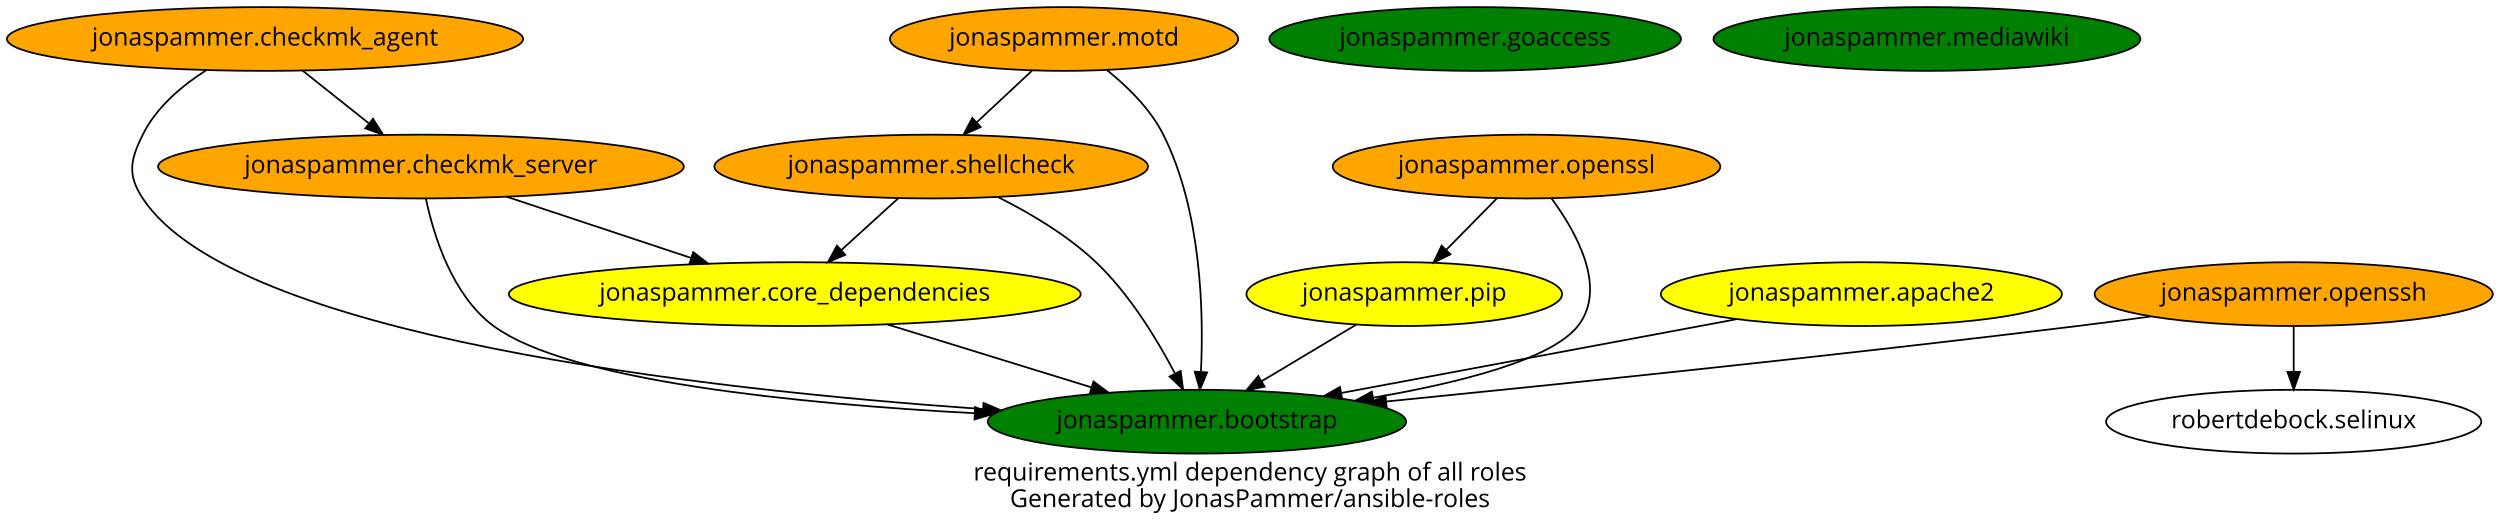
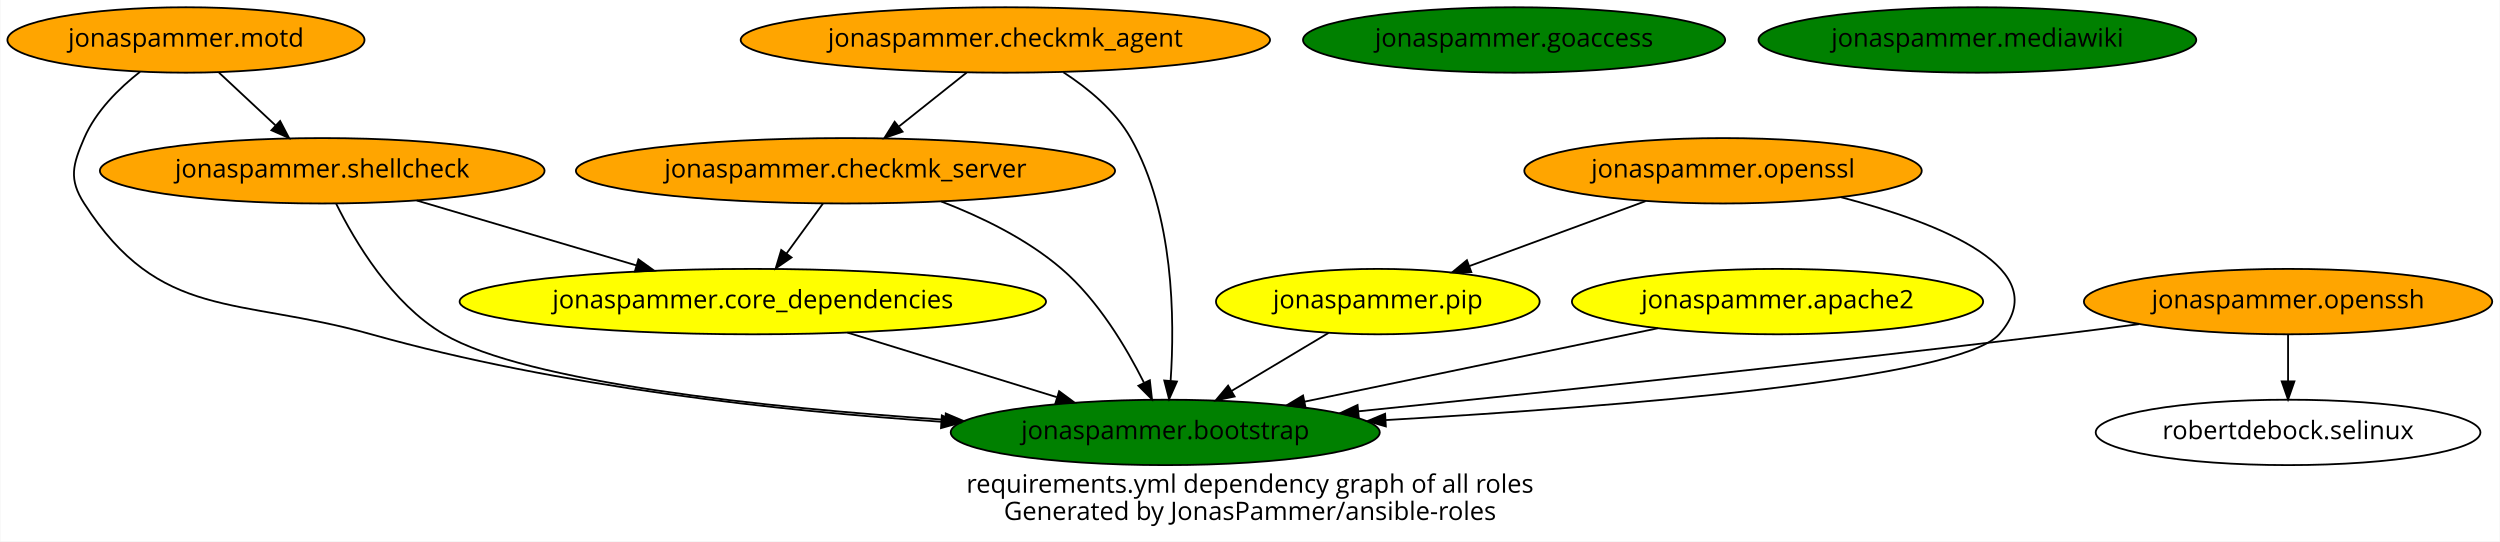
- <svg xmlns="http://www.w3.org/2000/svg" width="1411pt" height="298pt" viewBox="0.00 0.00 1411.03 298.00">
+ <svg xmlns="http://www.w3.org/2000/svg" width="1376pt" height="298pt" viewBox="0.00 0.00 1375.58 298.00">
  <g id="graph0" class="graph" transform="scale(1 1) rotate(0) translate(4 294)">
-     <polygon fill="white" stroke="transparent" points="-4,4 -4,-294 1407.03,-294 1407.03,4 -4,4" />
-     <text text-anchor="middle" x="701.51" y="-22.8" font-family="Open Sans" font-size="14.00">requirements.yml dependency graph of all roles </text>
-     <text text-anchor="middle" x="701.51" y="-7.8" font-family="Open Sans" font-size="14.00"> Generated by JonasPammer/ansible-roles</text>
+     <polygon fill="white" stroke="transparent" points="-4,4 -4,-294 1371.58,-294 1371.58,4 -4,4" />
+     <text text-anchor="middle" x="683.79" y="-22.8" font-family="Open Sans" font-size="14.00">requirements.yml dependency graph of all roles </text>
+     <text text-anchor="middle" x="683.79" y="-7.8" font-family="Open Sans" font-size="14.00"> Generated by JonasPammer/ansible-roles</text>
    <g id="node1" class="node">
-       <ellipse fill="yellow" stroke="black" cx="1046.59" cy="-128" rx="113.18" ry="18" />
-       <text text-anchor="middle" x="1046.59" y="-124.3" font-family="Open Sans" font-size="14.00">jonaspammer.apache2</text>
+       <ellipse fill="green" stroke="black" cx="637.14" cy="-56" rx="118.08" ry="18" />
+       <text text-anchor="middle" x="637.14" y="-52.3" font-family="Open Sans" font-size="14.00">jonaspammer.bootstrap</text>
    </g>
    <g id="node2" class="node">
-       <ellipse fill="green" stroke="black" cx="671.59" cy="-56" rx="118.08" ry="18" />
-       <text text-anchor="middle" x="671.59" y="-52.3" font-family="Open Sans" font-size="14.00">jonaspammer.bootstrap</text>
+       <ellipse fill="yellow" stroke="black" cx="410.14" cy="-128" rx="161.37" ry="18" />
+       <text text-anchor="middle" x="410.14" y="-124.3" font-family="Open Sans" font-size="14.00">jonaspammer.core_dependencies</text>
    </g>
    <g id="edge1" class="edge">
-       <path fill="none" stroke="black" d="M976.05,-113.83C912.69,-102.01 819.64,-84.64 753.11,-72.22" />
-       <polygon fill="black" stroke="black" points="753.55,-68.74 743.08,-70.35 752.27,-75.62 753.55,-68.74" />
+       <path fill="none" stroke="black" d="M462.22,-110.94C496.56,-100.35 541.63,-86.45 577.42,-75.42" />
+       <polygon fill="black" stroke="black" points="578.73,-78.68 587.25,-72.38 576.67,-71.99 578.73,-78.68" />
    </g>
    <g id="node3" class="node">
-       <ellipse fill="orange" stroke="black" cx="145.59" cy="-272" rx="145.67" ry="18" />
-       <text text-anchor="middle" x="145.59" y="-268.3" font-family="Open Sans" font-size="14.00">jonaspammer.checkmk_agent</text>
+       <ellipse fill="yellow" stroke="black" cx="754.14" cy="-128" rx="89.08" ry="18" />
+       <text text-anchor="middle" x="754.14" y="-124.3" font-family="Open Sans" font-size="14.00">jonaspammer.pip</text>
    </g>
    <g id="edge2" class="edge">
-       <path fill="none" stroke="black" d="M112.48,-254.43C98.71,-245.65 84.2,-233.45 76.59,-218 69.51,-203.65 67.78,-195.36 76.59,-182 127.94,-104.13 392,-74.2 550.58,-63.13" />
-       <polygon fill="black" stroke="black" points="551.13,-66.6 560.87,-62.43 550.65,-59.62 551.13,-66.6" />
+       <path fill="none" stroke="black" d="M727.01,-110.76C711.14,-101.27 690.9,-89.17 673.65,-78.84" />
+       <polygon fill="black" stroke="black" points="675.32,-75.76 664.94,-73.63 671.73,-81.77 675.32,-75.76" />
    </g>
    <g id="node4" class="node">
-       <ellipse fill="orange" stroke="black" cx="233.59" cy="-200" rx="148.37" ry="18" />
-       <text text-anchor="middle" x="233.59" y="-196.3" font-family="Open Sans" font-size="14.00">jonaspammer.checkmk_server</text>
+       <ellipse fill="orange" stroke="black" cx="173.14" cy="-200" rx="122.38" ry="18" />
+       <text text-anchor="middle" x="173.14" y="-196.3" font-family="Open Sans" font-size="14.00">jonaspammer.shellcheck</text>
    </g>
    <g id="edge3" class="edge">
-       <path fill="none" stroke="black" d="M166.89,-254.05C178.05,-245.18 191.89,-234.17 204.07,-224.48" />
-       <polygon fill="black" stroke="black" points="206.53,-227 212.18,-218.03 202.17,-221.52 206.53,-227" />
+       <path fill="none" stroke="black" d="M180.77,-181.97C191.05,-161.2 211.42,-126.79 240.14,-110 285.7,-83.36 416.8,-69.68 515.99,-62.96" />
+       <polygon fill="black" stroke="black" points="516.34,-66.44 526.09,-62.29 515.88,-59.45 516.34,-66.44" />
    </g>
    <g id="edge4" class="edge">
-       <path fill="none" stroke="black" d="M236.4,-181.79C240.75,-161.18 251.18,-127.28 274.59,-110 316.64,-78.96 446.21,-66.1 546.01,-60.77" />
-       <polygon fill="black" stroke="black" points="546.38,-64.25 556.18,-60.25 546.02,-57.26 546.38,-64.25" />
+       <path fill="none" stroke="black" d="M225.15,-183.64C260.68,-173.15 307.98,-159.17 345.87,-147.98" />
+       <polygon fill="black" stroke="black" points="347.18,-151.24 355.78,-145.06 345.2,-144.53 347.18,-151.24" />
    </g>
    <g id="node5" class="node">
-       <ellipse fill="yellow" stroke="black" cx="444.59" cy="-128" rx="161.37" ry="18" />
-       <text text-anchor="middle" x="444.59" y="-124.3" font-family="Open Sans" font-size="14.00">jonaspammer.core_dependencies</text>
+       <ellipse fill="orange" stroke="black" cx="461.14" cy="-200" rx="148.37" ry="18" />
+       <text text-anchor="middle" x="461.14" y="-196.3" font-family="Open Sans" font-size="14.00">jonaspammer.checkmk_server</text>
    </g>
    <g id="edge5" class="edge">
-       <path fill="none" stroke="black" d="M281.99,-182.94C312.87,-172.7 353.08,-159.36 385.78,-148.51" />
-       <polygon fill="black" stroke="black" points="387.28,-151.7 395.67,-145.23 385.08,-145.05 387.28,-151.7" />
+       <path fill="none" stroke="black" d="M513.81,-183.12C535.98,-174.61 561.02,-162.44 580.14,-146 600.14,-128.81 615.65,-102.87 625.41,-83.42" />
+       <polygon fill="black" stroke="black" points="628.66,-84.72 629.85,-74.2 622.36,-81.68 628.66,-84.72" />
    </g>
    <g id="edge6" class="edge">
-       <path fill="none" stroke="black" d="M496.67,-110.94C531,-100.35 576.08,-86.45 611.87,-75.42" />
-       <polygon fill="black" stroke="black" points="613.18,-78.68 621.7,-72.38 611.11,-71.99 613.18,-78.68" />
+       <path fill="none" stroke="black" d="M448.8,-182.05C442.75,-173.75 435.34,-163.58 428.63,-154.38" />
+       <polygon fill="black" stroke="black" points="431.45,-152.3 422.73,-146.28 425.79,-156.42 431.45,-152.3" />
    </g>
    <g id="node6" class="node">
-       <ellipse fill="green" stroke="black" cx="828.59" cy="-272" rx="116.18" ry="18" />
-       <text text-anchor="middle" x="828.59" y="-268.3" font-family="Open Sans" font-size="14.00">jonaspammer.goaccess</text>
+       <ellipse fill="orange" stroke="black" cx="549.14" cy="-272" rx="145.67" ry="18" />
+       <text text-anchor="middle" x="549.14" y="-268.3" font-family="Open Sans" font-size="14.00">jonaspammer.checkmk_agent</text>
+     </g>
+     <g id="edge7" class="edge">
+       <path fill="none" stroke="black" d="M581.07,-254.22C594.77,-245.33 609.56,-233.1 618.14,-218 641.98,-176.04 642.41,-118.07 640.09,-84.36" />
+       <polygon fill="black" stroke="black" points="643.58,-84 639.27,-74.31 636.6,-84.57 643.58,-84" />
+     </g>
+     <g id="edge8" class="edge">
+       <path fill="none" stroke="black" d="M527.84,-254.05C516.68,-245.18 502.84,-234.17 490.66,-224.48" />
+       <polygon fill="black" stroke="black" points="492.56,-221.52 482.55,-218.03 488.2,-227 492.56,-221.52" />
    </g>
    <g id="node7" class="node">
-       <ellipse fill="green" stroke="black" cx="1083.59" cy="-272" rx="120.48" ry="18" />
-       <text text-anchor="middle" x="1083.59" y="-268.3" font-family="Open Sans" font-size="14.00">jonaspammer.mediawiki</text>
+       <ellipse fill="orange" stroke="black" cx="1255.14" cy="-128" rx="112.38" ry="18" />
+       <text text-anchor="middle" x="1255.14" y="-124.3" font-family="Open Sans" font-size="14.00">jonaspammer.openssh</text>
+     </g>
+     <g id="edge9" class="edge">
+       <path fill="none" stroke="black" d="M1173.17,-115.62C1158.52,-113.67 1143.38,-111.73 1129.14,-110 996.39,-93.9 843.18,-77.78 743.47,-67.62" />
+       <polygon fill="black" stroke="black" points="743.69,-64.13 733.39,-66.6 742.98,-71.09 743.69,-64.13" />
+     </g>
+     <g id="node13" class="node">
+       <ellipse fill="none" stroke="black" cx="1255.14" cy="-56" rx="105.88" ry="18" />
+       <text text-anchor="middle" x="1255.14" y="-52.3" font-family="Open Sans" font-size="14.00">robertdebock.selinux</text>
+     </g>
+     <g id="edge10" class="edge">
+       <path fill="none" stroke="black" d="M1255.14,-109.7C1255.14,-101.98 1255.14,-92.71 1255.14,-84.11" />
+       <polygon fill="black" stroke="black" points="1258.64,-84.1 1255.14,-74.1 1251.64,-84.1 1258.64,-84.1" />
    </g>
    <g id="node8" class="node">
-       <ellipse fill="orange" stroke="black" cx="596.59" cy="-272" rx="98.28" ry="18" />
-       <text text-anchor="middle" x="596.59" y="-268.3" font-family="Open Sans" font-size="14.00">jonaspammer.motd</text>
+       <ellipse fill="orange" stroke="black" cx="98.14" cy="-272" rx="98.28" ry="18" />
+       <text text-anchor="middle" x="98.14" y="-268.3" font-family="Open Sans" font-size="14.00">jonaspammer.motd</text>
    </g>
-     <g id="edge7" class="edge">
-       <path fill="none" stroke="black" d="M620.82,-254.41C632.41,-245.11 645.32,-232.48 652.59,-218 674.14,-175.06 675.4,-117.8 673.84,-84.41" />
-       <polygon fill="black" stroke="black" points="677.32,-83.83 673.23,-74.06 670.33,-84.24 677.32,-83.83" />
+     <g id="edge11" class="edge">
+       <path fill="none" stroke="black" d="M72.9,-254.51C61.19,-245.32 48.49,-232.75 42.14,-218 35.82,-203.3 33.49,-195.46 42.14,-182 83.89,-117.1 125.85,-130.89 200.14,-110 303.57,-80.91 425.18,-67.79 513.82,-61.87" />
+       <polygon fill="black" stroke="black" points="514.17,-65.35 523.92,-61.22 513.72,-58.37 514.17,-65.35" />
+     </g>
+     <g id="edge12" class="edge">
+       <path fill="none" stroke="black" d="M116.3,-254.05C125.62,-245.35 137.15,-234.59 147.38,-225.04" />
+       <polygon fill="black" stroke="black" points="149.97,-227.41 154.89,-218.03 145.19,-222.3 149.97,-227.41" />
+     </g>
+     <g id="node9" class="node">
+       <ellipse fill="yellow" stroke="black" cx="974.14" cy="-128" rx="113.18" ry="18" />
+       <text text-anchor="middle" x="974.14" y="-124.3" font-family="Open Sans" font-size="14.00">jonaspammer.apache2</text>
+     </g>
+     <g id="edge13" class="edge">
+       <path fill="none" stroke="black" d="M908.36,-113.34C852.59,-101.75 772.54,-85.13 713.86,-72.94" />
+       <polygon fill="black" stroke="black" points="714.41,-69.47 703.9,-70.87 712.98,-76.33 714.41,-69.47" />
+     </g>
+     <g id="node10" class="node">
+       <ellipse fill="orange" stroke="black" cx="944.14" cy="-200" rx="109.38" ry="18" />
+       <text text-anchor="middle" x="944.14" y="-196.3" font-family="Open Sans" font-size="14.00">jonaspammer.openssl</text>
+     </g>
+     <g id="edge14" class="edge">
+       <path fill="none" stroke="black" d="M1009.09,-185.45C1063.68,-171.2 1128.08,-145.84 1096.14,-110 1073.96,-85.11 887.01,-70.2 758.66,-62.8" />
+       <polygon fill="black" stroke="black" points="758.55,-59.29 748.36,-62.21 758.15,-66.27 758.55,-59.29" />
+     </g>
+     <g id="edge15" class="edge">
+       <path fill="none" stroke="black" d="M901.5,-183.29C872.77,-172.71 834.75,-158.7 804.53,-147.56" />
+       <polygon fill="black" stroke="black" points="805.6,-144.23 795.01,-144.06 803.18,-150.8 805.6,-144.23" />
+     </g>
+     <g id="node11" class="node">
+       <ellipse fill="green" stroke="black" cx="829.14" cy="-272" rx="116.18" ry="18" />
+       <text text-anchor="middle" x="829.14" y="-268.3" font-family="Open Sans" font-size="14.00">jonaspammer.goaccess</text>
    </g>
    <g id="node12" class="node">
-       <ellipse fill="orange" stroke="black" cx="521.59" cy="-200" rx="122.38" ry="18" />
-       <text text-anchor="middle" x="521.59" y="-196.3" font-family="Open Sans" font-size="14.00">jonaspammer.shellcheck</text>
-     </g>
-     <g id="edge8" class="edge">
-       <path fill="none" stroke="black" d="M578.43,-254.05C569.1,-245.35 557.58,-234.59 547.35,-225.04" />
-       <polygon fill="black" stroke="black" points="549.53,-222.3 539.84,-218.03 544.76,-227.41 549.53,-222.3" />
-     </g>
-     <g id="node9" class="node">
-       <ellipse fill="orange" stroke="black" cx="1290.59" cy="-128" rx="112.38" ry="18" />
-       <text text-anchor="middle" x="1290.59" y="-124.3" font-family="Open Sans" font-size="14.00">jonaspammer.openssh</text>
-     </g>
-     <g id="edge9" class="edge">
-       <path fill="none" stroke="black" d="M1209.92,-115.39C1196.14,-113.51 1181.96,-111.64 1168.59,-110 1034.32,-93.49 879.27,-77.43 778.55,-67.4" />
-       <polygon fill="black" stroke="black" points="778.66,-63.9 768.36,-66.39 777.97,-70.86 778.66,-63.9" />
-     </g>
-     <g id="node13" class="node">
-       <ellipse fill="none" stroke="black" cx="1290.59" cy="-56" rx="105.88" ry="18" />
-       <text text-anchor="middle" x="1290.59" y="-52.3" font-family="Open Sans" font-size="14.00">robertdebock.selinux</text>
-     </g>
-     <g id="edge10" class="edge">
-       <path fill="none" stroke="black" d="M1290.59,-109.7C1290.59,-101.98 1290.59,-92.71 1290.59,-84.11" />
-       <polygon fill="black" stroke="black" points="1294.09,-84.1 1290.59,-74.1 1287.09,-84.1 1294.09,-84.1" />
-     </g>
-     <g id="node10" class="node">
-       <ellipse fill="orange" stroke="black" cx="857.59" cy="-200" rx="109.38" ry="18" />
-       <text text-anchor="middle" x="857.59" y="-196.3" font-family="Open Sans" font-size="14.00">jonaspammer.openssl</text>
-     </g>
-     <g id="edge11" class="edge">
-       <path fill="none" stroke="black" d="M871.73,-181.95C885.88,-162.73 903.32,-131.36 886.59,-110 871.75,-91.07 820.06,-77.98 771.07,-69.55" />
-       <polygon fill="black" stroke="black" points="771.44,-66.06 761,-67.87 770.29,-72.96 771.44,-66.06" />
-     </g>
-     <g id="node11" class="node">
-       <ellipse fill="yellow" stroke="black" cx="788.59" cy="-128" rx="89.08" ry="18" />
-       <text text-anchor="middle" x="788.59" y="-124.3" font-family="Open Sans" font-size="14.00">jonaspammer.pip</text>
-     </g>
-     <g id="edge12" class="edge">
-       <path fill="none" stroke="black" d="M840.88,-182.05C832.32,-173.37 821.75,-162.64 812.36,-153.11" />
-       <polygon fill="black" stroke="black" points="814.65,-150.45 805.14,-145.79 809.66,-155.37 814.65,-150.45" />
-     </g>
-     <g id="edge13" class="edge">
-       <path fill="none" stroke="black" d="M761.45,-110.76C745.58,-101.27 725.35,-89.17 708.1,-78.84" />
-       <polygon fill="black" stroke="black" points="709.77,-75.76 699.39,-73.63 706.17,-81.77 709.77,-75.76" />
-     </g>
-     <g id="edge14" class="edge">
-       <path fill="none" stroke="black" d="M559.21,-182.79C577.33,-173.75 598.55,-161.23 614.59,-146 633.6,-127.95 649.14,-102.33 659.17,-83.21" />
-       <polygon fill="black" stroke="black" points="662.36,-84.64 663.77,-74.14 656.12,-81.47 662.36,-84.64" />
-     </g>
-     <g id="edge15" class="edge">
-       <path fill="none" stroke="black" d="M502.95,-182.05C493.28,-173.26 481.31,-162.38 470.73,-152.76" />
-       <polygon fill="black" stroke="black" points="473.08,-150.17 463.32,-146.03 468.37,-155.35 473.08,-150.17" />
+       <ellipse fill="green" stroke="black" cx="1084.14" cy="-272" rx="120.48" ry="18" />
+       <text text-anchor="middle" x="1084.14" y="-268.3" font-family="Open Sans" font-size="14.00">jonaspammer.mediawiki</text>
    </g>
  </g>
</svg>
